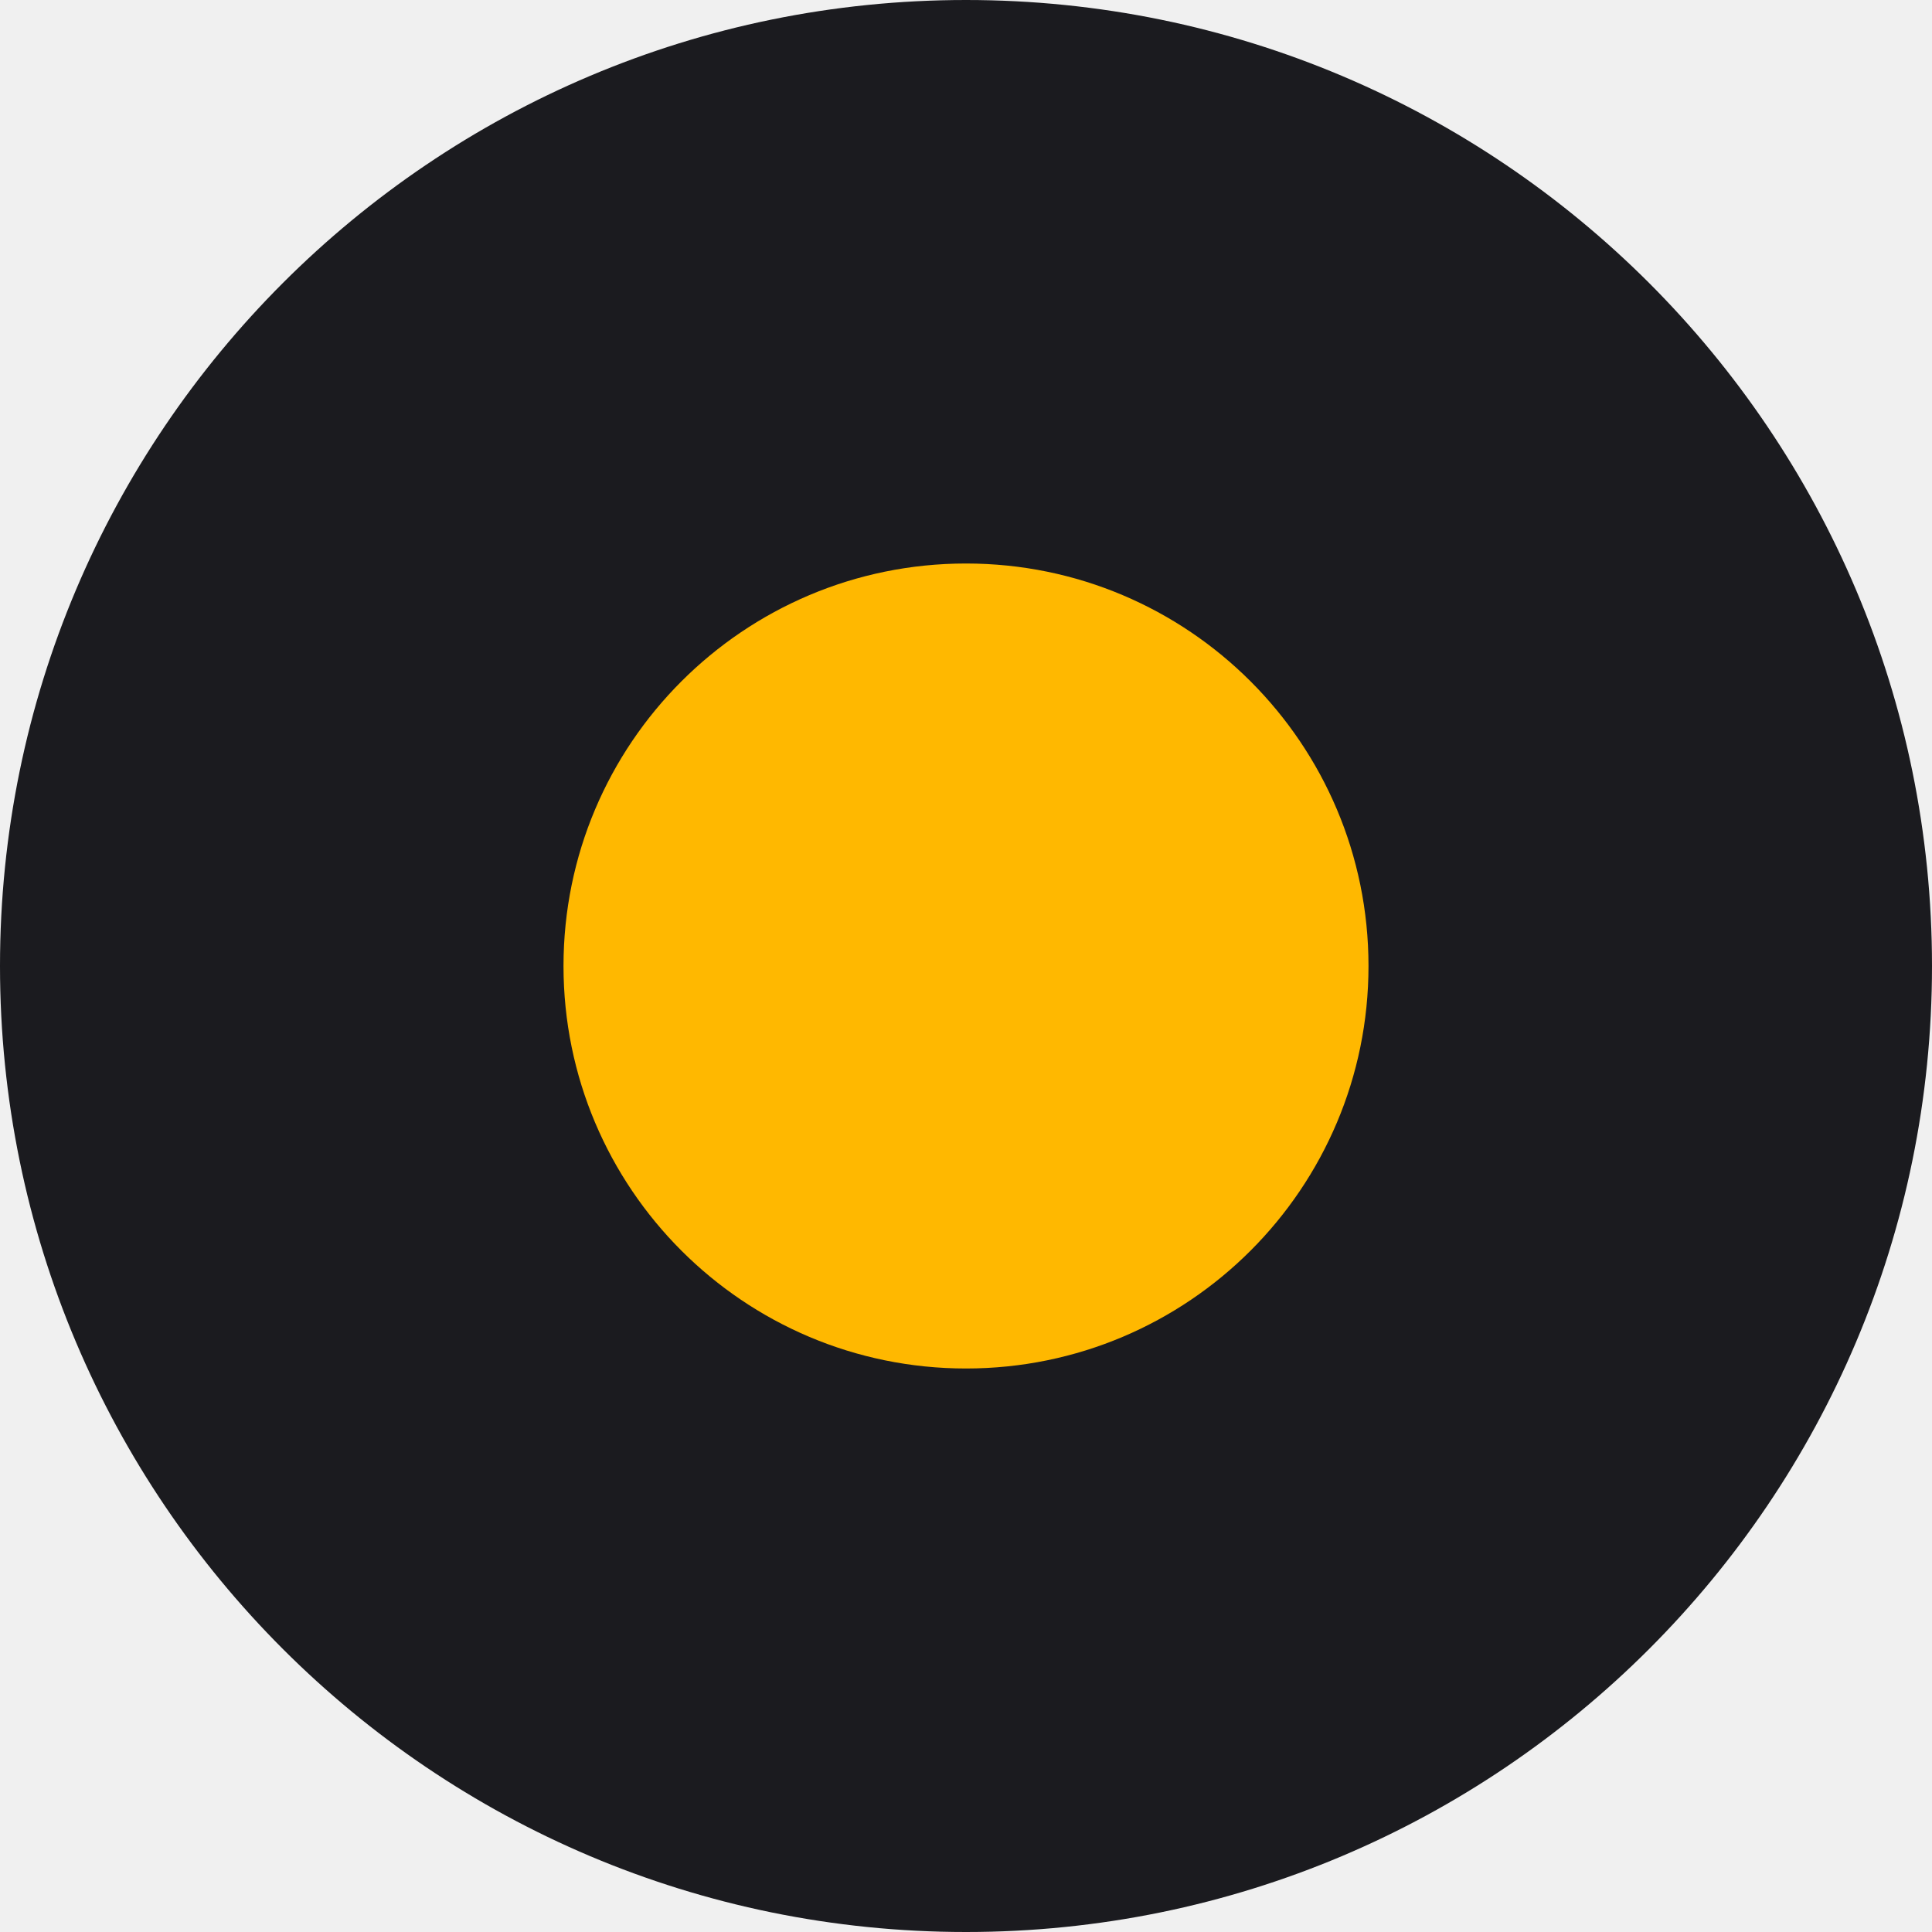
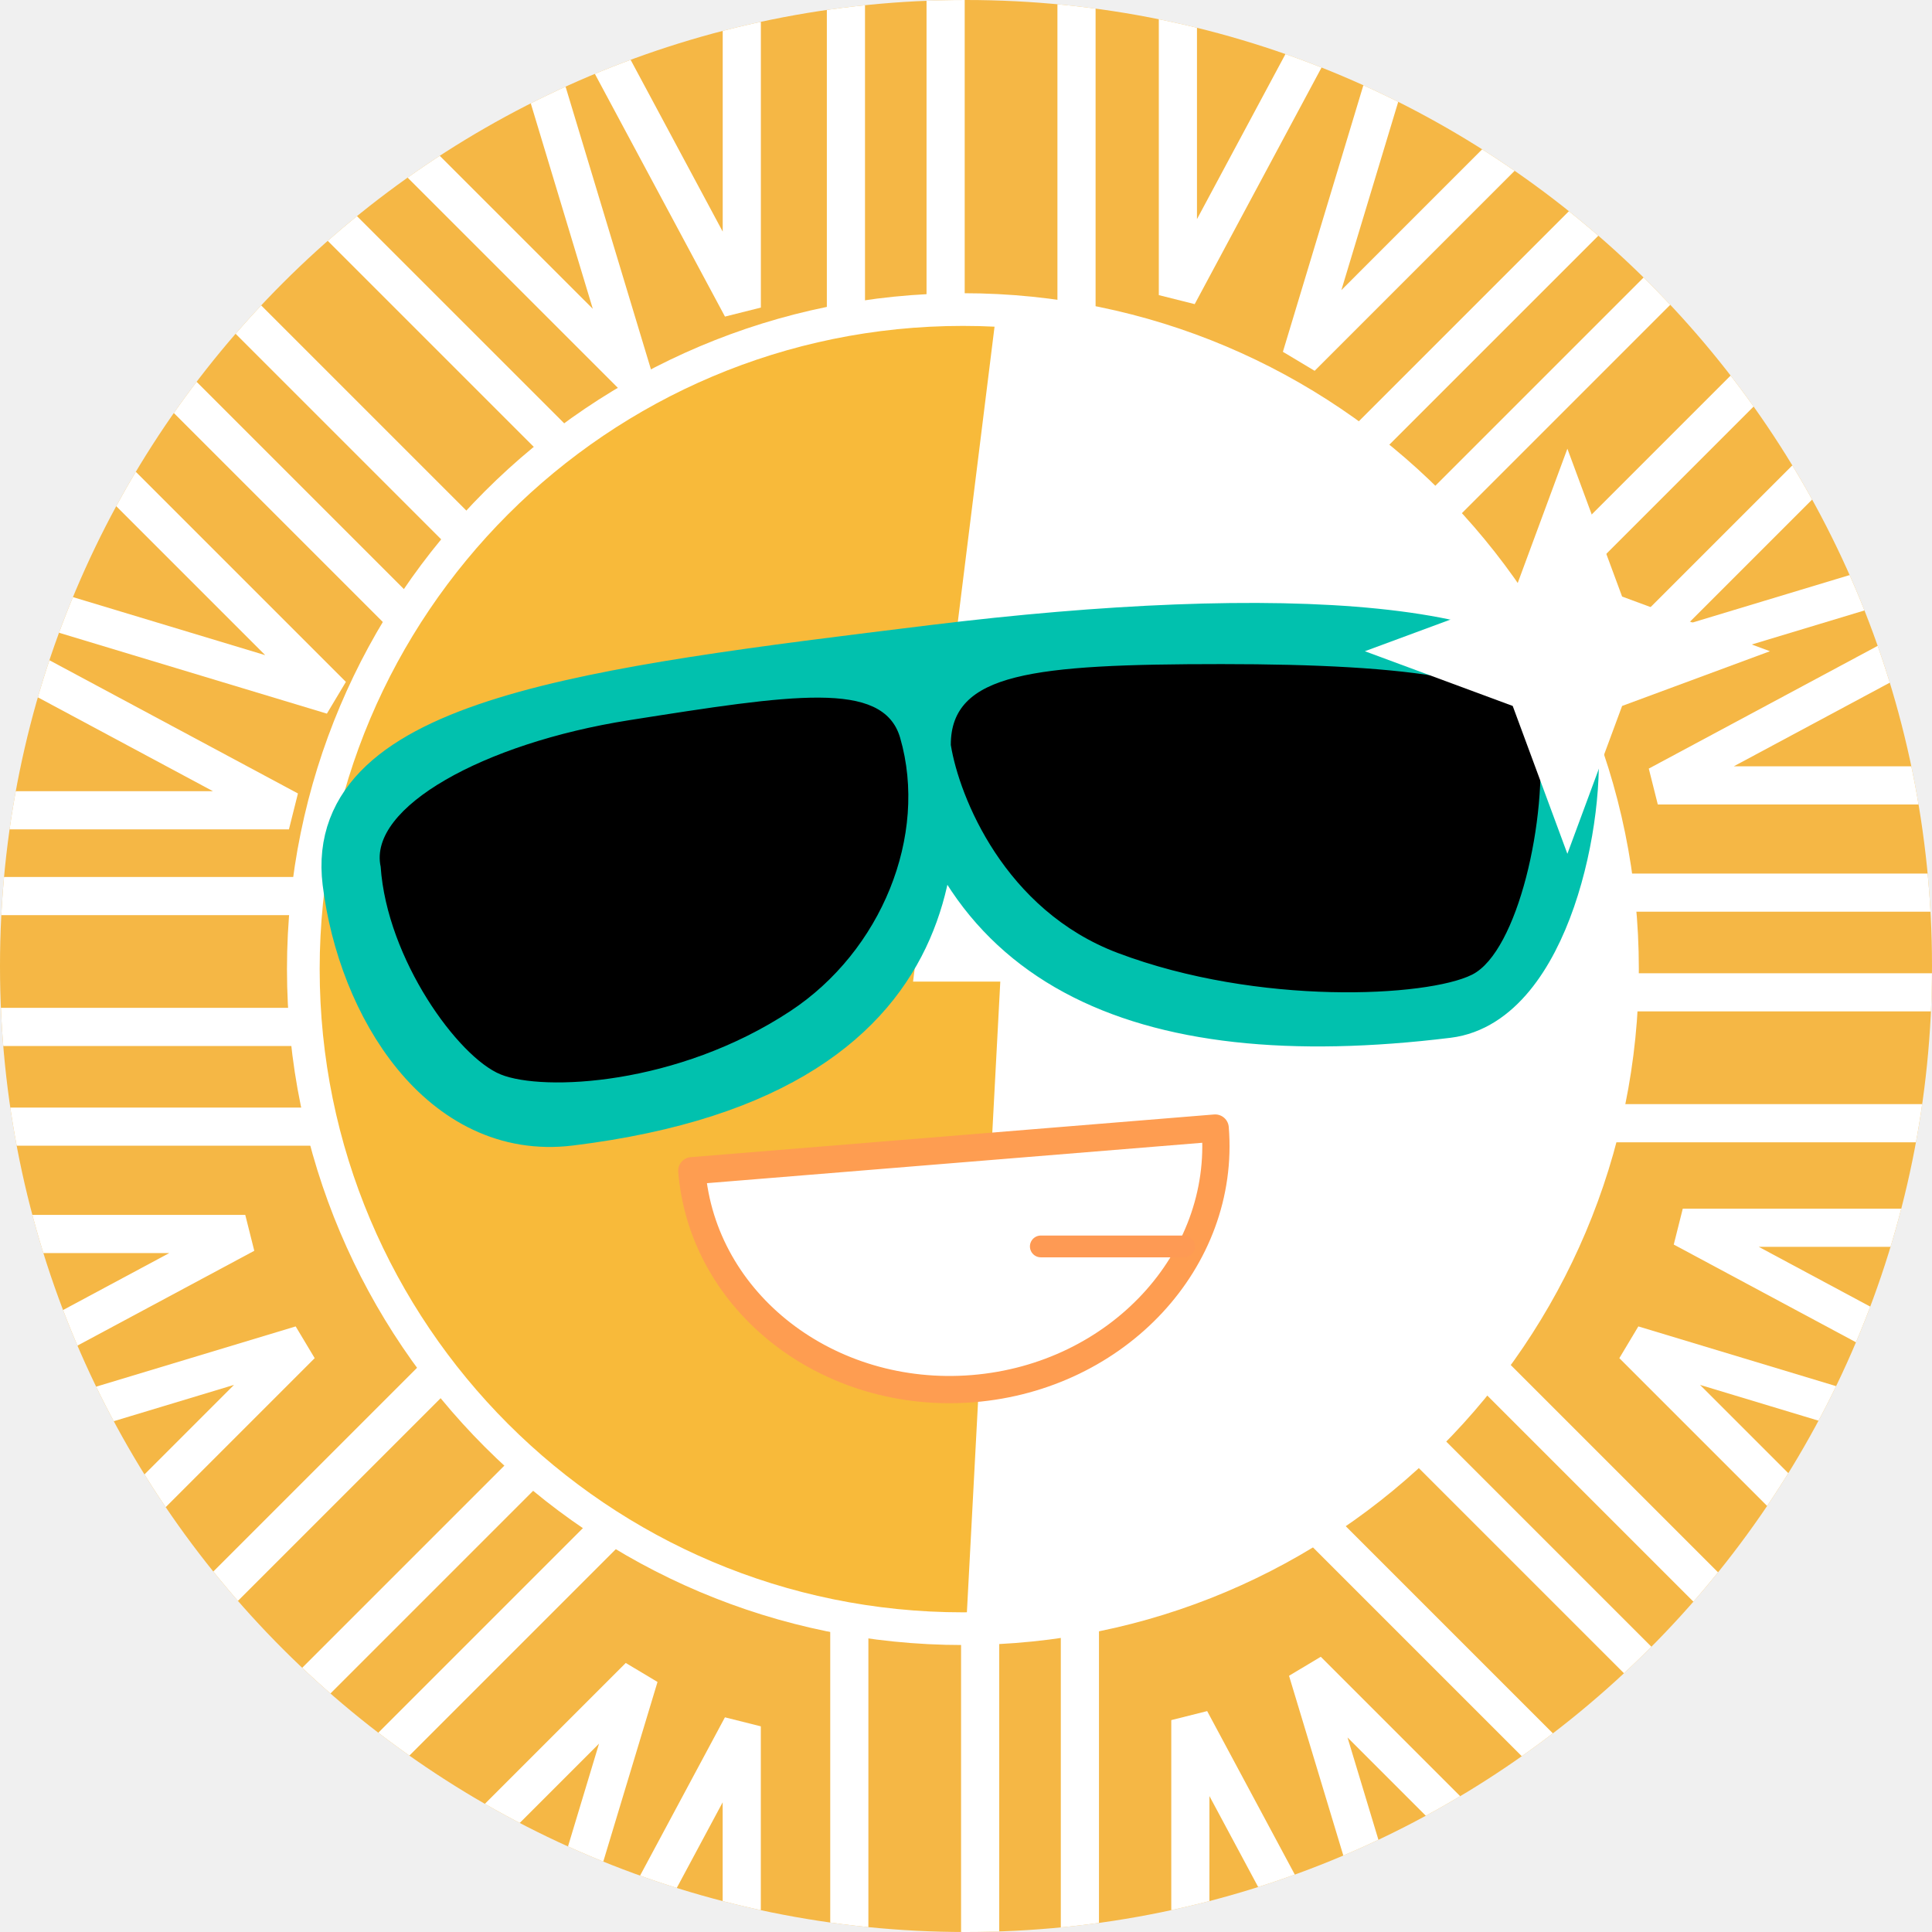
- <svg xmlns="http://www.w3.org/2000/svg" width="48" height="48" viewBox="0 0 48 48" fill="none">
-   <rect width="48" height="48" rx="24" fill="#1B1B1F" />
-   <circle cx="24" cy="24" r="10" fill="#FFB800" />
+ <svg xmlns="http://www.w3.org/2000/svg" width="48" height="48" viewBox="0 0 40 40" fill="none">
+   <path d="M20 40C31.046 40 40 31.046 40 20C40 8.954 31.046 0 20 0C8.954 0 0 8.954 0 20C0 31.046 8.954 40 20 40Z" fill="#F5B745" />
+   <g clip-path="url(#clip0)">
+     <path d="M19.578 -4.774V9.161" fill="none" stroke="white" stroke-width="0.79" />
+     <path d="M17.514 -4.774V9.161" fill="none" stroke="white" stroke-width="0.79" />
+     <path d="M22.288 -4.774V9.161" fill="none" stroke="white" stroke-width="0.79" />
+     <path d="M10.84 -2.06L15.358 6.368V-3.226" fill="none" stroke="white" stroke-width="0.79" />
+     <path d="M28.905 -2.318L24.387 6.11V-3.484" fill="none" stroke="white" stroke-width="0.79" />
+     <path d="M20.293 46.581V32.645" fill="none" stroke="white" stroke-width="0.79" />
+     <path d="M22.358 46.581V32.645" fill="none" stroke="white" stroke-width="0.79" />
+     <path d="M17.584 46.581V32.645" fill="none" stroke="white" stroke-width="0.79" />
+     <path d="M29.163 44.041L24.645 35.613V45.207" fill="none" stroke="white" stroke-width="0.79" />
+     <path d="M10.839 44.17L15.357 35.742V45.336" fill="none" stroke="white" stroke-width="0.79" />
+     <path d="M-5.741 21.261H8.194" fill="none" stroke="white" stroke-width="0.79" />
+     <path d="M-5.741 23.326H8.194" fill="none" stroke="white" stroke-width="0.79" />
+     <path d="M-5.741 18.552H8.194" fill="none" stroke="white" stroke-width="0.79" />
+     <path d="M-3.349 30.067L5.078 25.548H-4.516" fill="none" stroke="white" stroke-width="0.79" />
+     <path d="M-2.446 12.258L5.982 16.776H-3.612" fill="none" stroke="white" stroke-width="0.79" />
+     <path d="M45.613 20.545H31.678" fill="none" stroke="white" stroke-width="0.79" />
+     <path d="M45.613 18.481H31.678" fill="none" stroke="white" stroke-width="0.79" />
+     <path d="M45.613 23.255H31.678" fill="none" stroke="white" stroke-width="0.79" />
+     <path d="M42.751 11.742L34.323 16.261H43.917" fill="none" stroke="white" stroke-width="0.79" />
+     <path d="M43.267 29.938L34.84 25.419H44.434" fill="none" stroke="white" stroke-width="0.79" />
+     <path d="M2.032 39.313L11.886 29.459" fill="none" stroke="white" stroke-width="0.79" />
+     <path d="M3.492 40.773L13.346 30.919" fill="none" stroke="white" stroke-width="0.79" />
+     <path d="M0.115 37.397L9.969 27.543" fill="none" stroke="white" stroke-width="0.79" />
+     <path d="M10.471 43.864L13.235 34.709L6.451 41.493" fill="none" stroke="white" stroke-width="0.79" />
+     <path d="M-2.918 30.604L6.236 27.84L-0.548 34.624" fill="none" stroke="white" stroke-width="0.79" />
+     <path d="M37.84 2.493L27.986 12.347" fill="none" stroke="white" stroke-width="0.79" />
+     <path d="M36.38 1.034L26.526 10.887" fill="none" stroke="white" stroke-width="0.79" />
+     <path d="M39.756 4.409L29.902 14.263" fill="none" stroke="white" stroke-width="0.79" />
+     <path d="M29.703 -1.756L26.939 7.398L33.722 0.614" fill="none" stroke="white" stroke-width="0.79" />
+     <path d="M42.704 10.987L33.55 13.752L40.334 6.968" fill="none" stroke="white" stroke-width="0.79" />
+     <path d="M38.345 38.807L28.491 28.953" fill="none" stroke="white" stroke-width="0.79" />
+     <path d="M39.805 37.347L29.951 27.493" fill="none" stroke="white" stroke-width="0.79" />
+     <path d="M36.428 40.723L26.574 30.869" fill="none" stroke="white" stroke-width="0.79" />
+     <path d="M42.961 30.605L33.806 27.84L40.59 34.624" fill="none" stroke="white" stroke-width="0.79" />
+     <path d="M29.831 43.735L27.066 34.581L33.85 41.365" fill="none" stroke="white" stroke-width="0.79" />
+     <path d="M1.526 3L11.38 12.854" fill="none" stroke="white" stroke-width="0.79" />
+     <path d="M0.066 4.459L9.92 14.313" fill="none" stroke="white" stroke-width="0.79" />
+     <path d="M3.441 1.084L13.295 10.937" fill="none" stroke="white" stroke-width="0.79" />
+     <path d="M-2.272 11.633L6.882 14.397L0.098 7.613" fill="none" stroke="white" stroke-width="0.79" />
+     <path d="M10.342 -1.369L13.106 7.785L6.322 1.002" fill="none" stroke="white" stroke-width="0.79" />
+   </g>
+   <path d="M19.936 33.72C27.478 33.72 33.592 27.606 33.592 20.064C33.592 12.523 27.478 6.409 19.936 6.409C12.394 6.409 6.28 12.523 6.28 20.064C6.28 27.606 12.394 33.72 19.936 33.72Z" fill="#F8BA3A" stroke="white" stroke-width="0.677" />
+   <g clip-path="url(#clip1)">
+     <path d="M20.71 5.806L18.904 20.323H20.71L20.001 33.712L33.166 31.355L35.555 12.973L29.753 7.871L20.71 5.806Z" fill="white" fill-rule="evenodd" />
+   </g>
+   <path d="M7.296 18.247C7.607 20.778 9.254 23.412 11.784 23.101C20.373 22.047 19.166 16.527 19.051 14.74C19.672 19.802 23.517 21.66 29.959 20.87C31.876 20.634 32.661 16.887 32.449 15.159C32.184 12.998 26.462 12.682 19.331 13.558C12.199 14.433 6.908 15.083 7.296 18.247Z" fill="#01C1AE" stroke="#01C1AE" stroke-width="1.241" stroke-linecap="round" stroke-linejoin="round" />
+   <path d="M20.145 28.75C23.138 28.506 25.382 26.09 25.159 23.355L14.323 24.239C14.546 26.975 17.153 28.994 20.145 28.75Z" fill="white" stroke="#FE9D51" stroke-width="0.564" stroke-linejoin="round" />
+   <path d="M21.549 25.806H24.516" fill="none" stroke="#FE9A54" stroke-width="0.451" stroke-linecap="round" stroke-linejoin="round" />
+   <path d="M23.162 19.677C20.839 18.8 19.914 16.473 19.742 15.419C19.742 14 21.355 13.806 25.291 13.806C29.226 13.806 31.613 14.129 31.807 15.161C32 16.968 31.355 19.677 30.452 20.129C29.549 20.581 26.065 20.774 23.162 19.677Z" fill="black" stroke="black" stroke-width="0.113" />
+   <path d="M16.331 20.887C18.195 19.659 19.162 17.29 18.582 15.29C18.251 14.151 16.435 14.43 13.033 14.967C10.001 15.446 7.679 16.774 7.937 17.935C8.066 19.838 9.533 21.847 10.388 22.193C11.243 22.539 14.001 22.422 16.331 20.887Z" fill="black" stroke="black" stroke-width="0.113" />
+   <path d="M32.451 9.29L33.584 12.351L36.645 13.483L33.584 14.616L32.451 17.677L31.319 14.616L28.258 13.483L31.319 12.351L32.451 9.29Z" fill="white" />
+   <defs>
+     <clipPath id="clip0">
+       <path d="M20 40C31.046 40 40 31.046 40 20C40 8.954 31.046 0 20 0C8.954 0 0 8.954 0 20C0 31.046 8.954 40 20 40Z" />
+     </clipPath>
+     <clipPath id="clip1">
+       <path d="M20.065 33.72C27.607 33.72 33.721 27.607 33.721 20.065C33.721 12.523 27.607 6.409 20.065 6.409C12.523 6.409 6.409 12.523 6.409 20.065C6.409 27.607 12.523 33.72 20.065 33.72Z" />
+     </clipPath>
+   </defs>
</svg>
